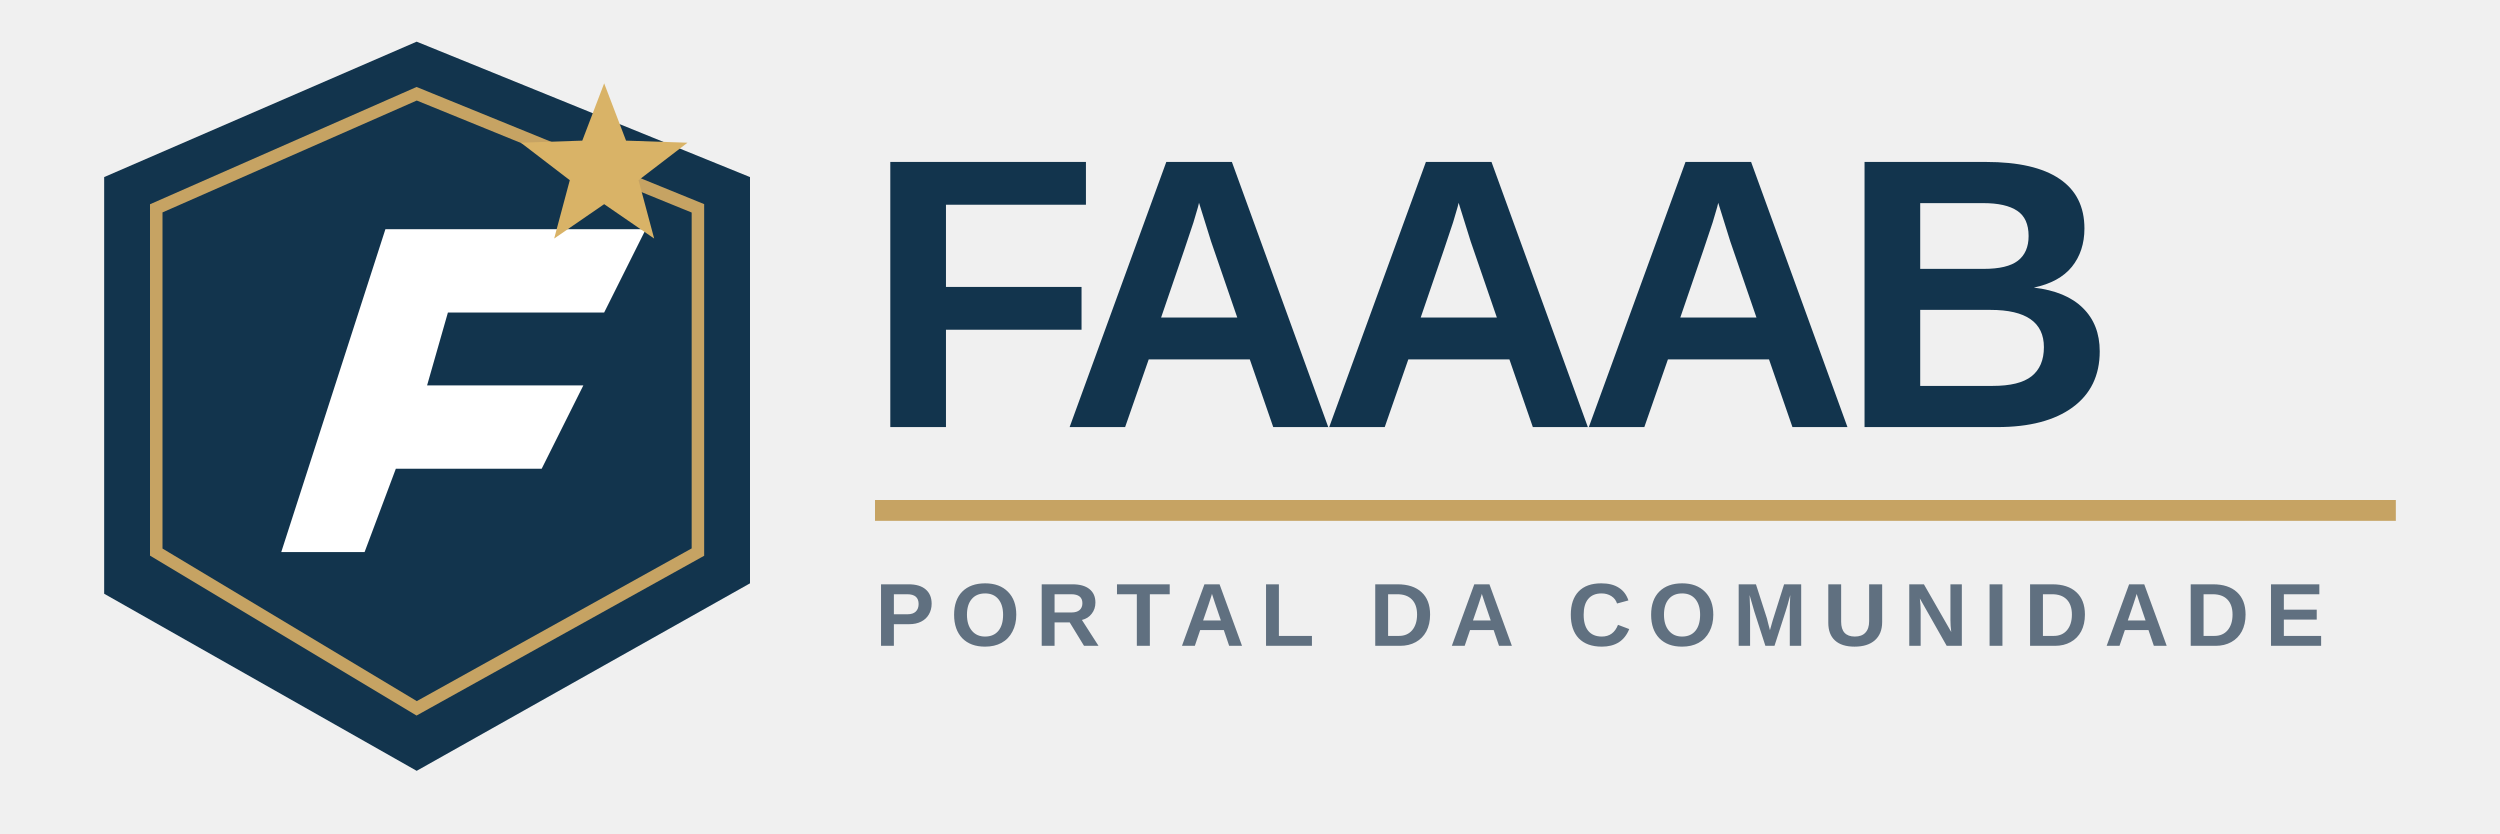
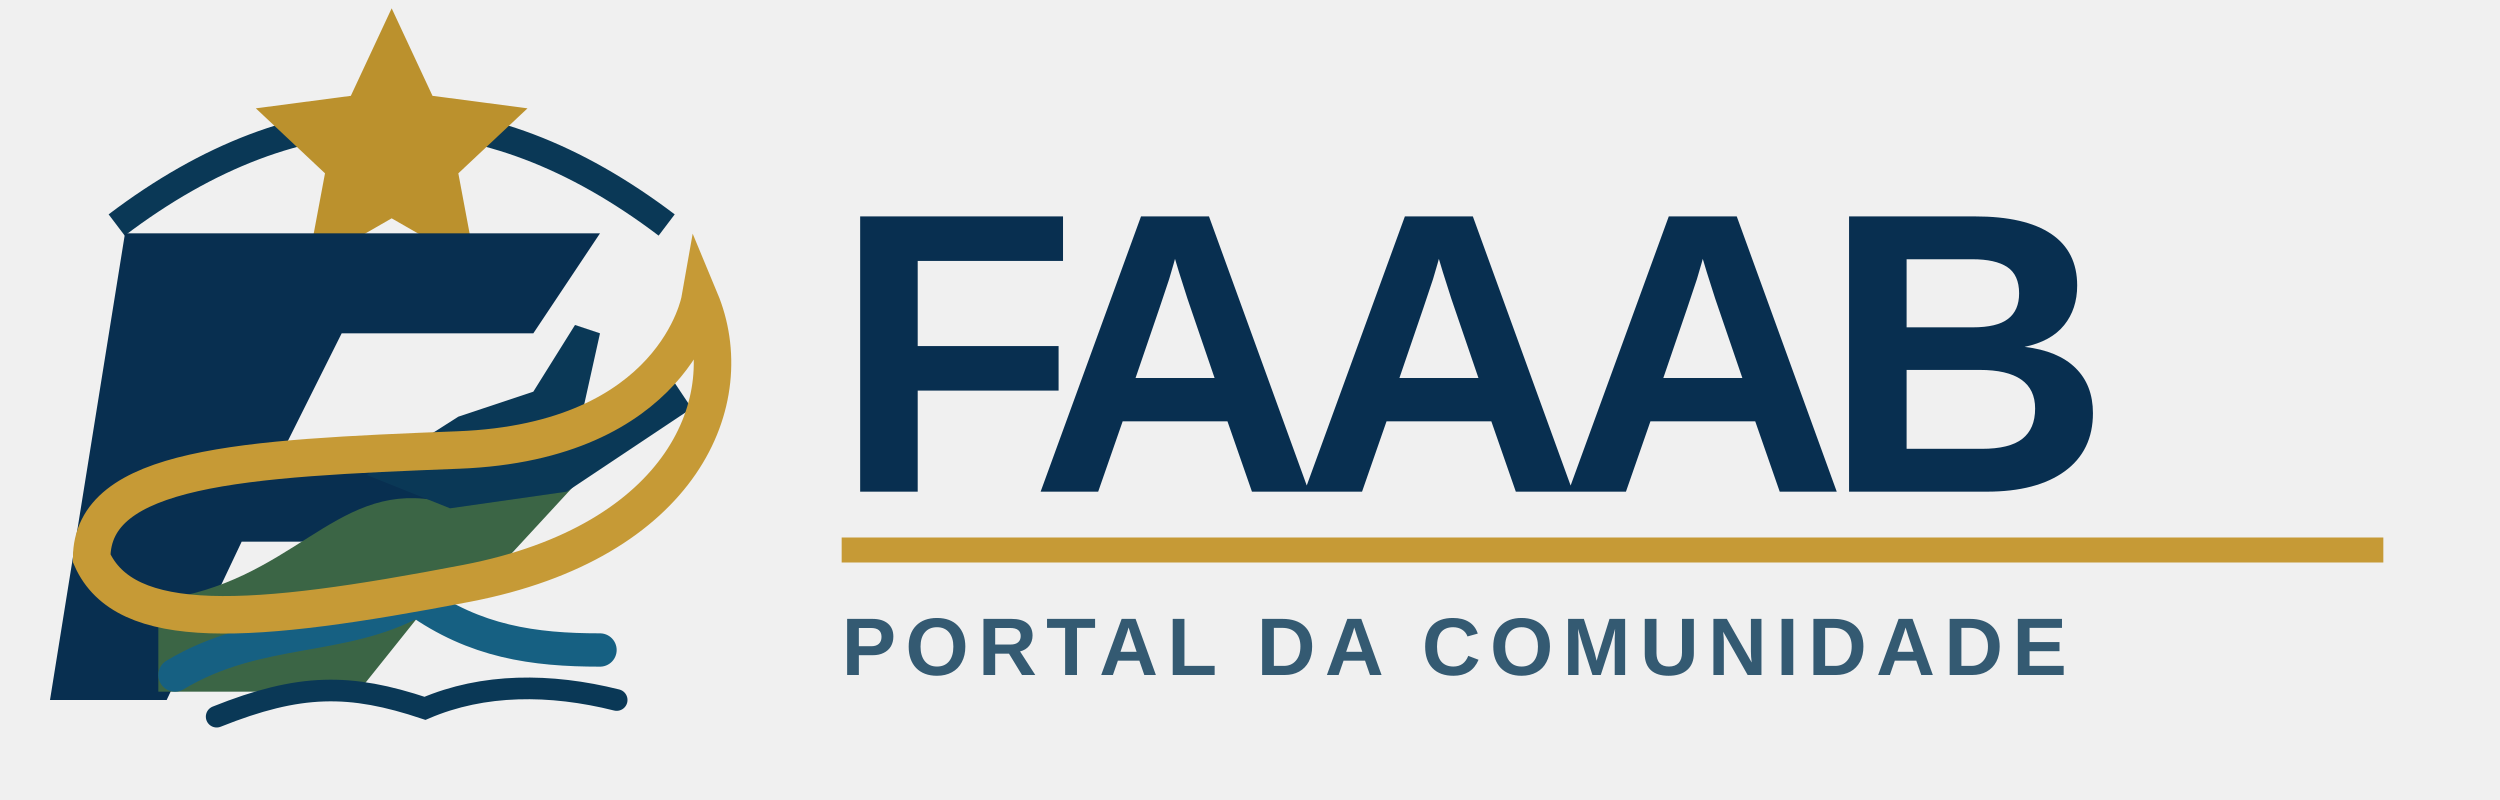
- <svg xmlns="http://www.w3.org/2000/svg" width="240" height="80" viewBox="0 0 240 80" role="img" aria-labelledby="t d">
-   <path d="M10 17 40 4l32 13v39L40 74 10 57Z" fill="#12344d" />
-   <path d="M15 20 40 9l27 11v33L40 68 15 53Z" fill="none" stroke="#c6a363" stroke-width="1.2" />
-   <path d="M27 53 37 22h25l-4 8H43l-2 7h15l-4 8H38l-3 8Z" fill="#fff" />
-   <path d="m58 8 2.1 5.5 5.9.2-4.7 3.6 1.5 5.6-4.8-3.3-4.8 3.3 1.5-5.6-4.7-3.6 5.9-.2Z" fill="#d9b367" />
-   <text x="83" y="41" font-family="Arial,Helvetica,sans-serif" font-size="37" font-weight="900" letter-spacing="-1.8" fill="#12344d">FAAAB</text>
-   <path d="M84 49h146" stroke="#c6a363" stroke-width="2" />
-   <text x="84" y="62" font-family="Arial,Helvetica,sans-serif" font-size="8.6" letter-spacing="1.5" font-weight="700" fill="#607080">PORTAL DA COMUNIDADE</text>
+ <svg xmlns="http://www.w3.org/2000/svg" width="300" height="96" viewBox="0 0 300 96" role="img" aria-labelledby="title description">
+   <g transform="translate(2 0)">
+     <path d="M12 27Q45 2 78 27" fill="none" stroke="#0a3856" stroke-width="3.2" />
+     <path d="m45 1 4.9 10.5 11.4 1.5-8.3 7.8 2.1 11.2L45 26.2l-10.1 5.8 2.1-11.2-8.3-7.8 11.4-1.5Z" fill="#bb912d" />
+     <path d="m13 28 57 0-8 12H39l-7 14h27l-8 11H27l-9 19H4Z" fill="#082f50" />
+     <path d="M17 72c16-2 21-14 33-12 7 1 11-3 19-4l-12 13-8 4-8 10H17Z" fill="#3b6545" />
+     <path d="M19 81c10-6 20-4 29-9 7 5 14 6 22 6" fill="none" stroke="#166082" stroke-width="4" stroke-linecap="round" />
+     <path d="M24 86c10-4 16-4 25-1 7-3 15-3 23-1" fill="none" stroke="#0a3856" stroke-width="2.6" stroke-linecap="round" />
+     <path d="m42 57 11-7 9-3 5-8 3 1-2 9 11-3 2 3-15 10-14 2Z" fill="#0a3856" />
+     <path d="M9 67C9 56 27 55 53 54s29-18 29-18c5 12-2 29-28 34S13 76 9 67Z" fill="none" stroke="#c69a36" stroke-width="4.5" stroke-linecap="round" />
+   </g>
+   <g font-family="Arial,Helvetica,sans-serif">
+     <text x="100" y="59" font-size="48" font-weight="900" letter-spacing="-3" fill="#082f50">FAAAB</text>
+     <path d="M101 66H286" stroke="#c69a36" stroke-width="3" />
+     <text x="101" y="81" font-size="9.8" letter-spacing="1.1" font-weight="700" fill="#345a72">PORTAL DA COMUNIDADE</text>
+   </g>
</svg>
